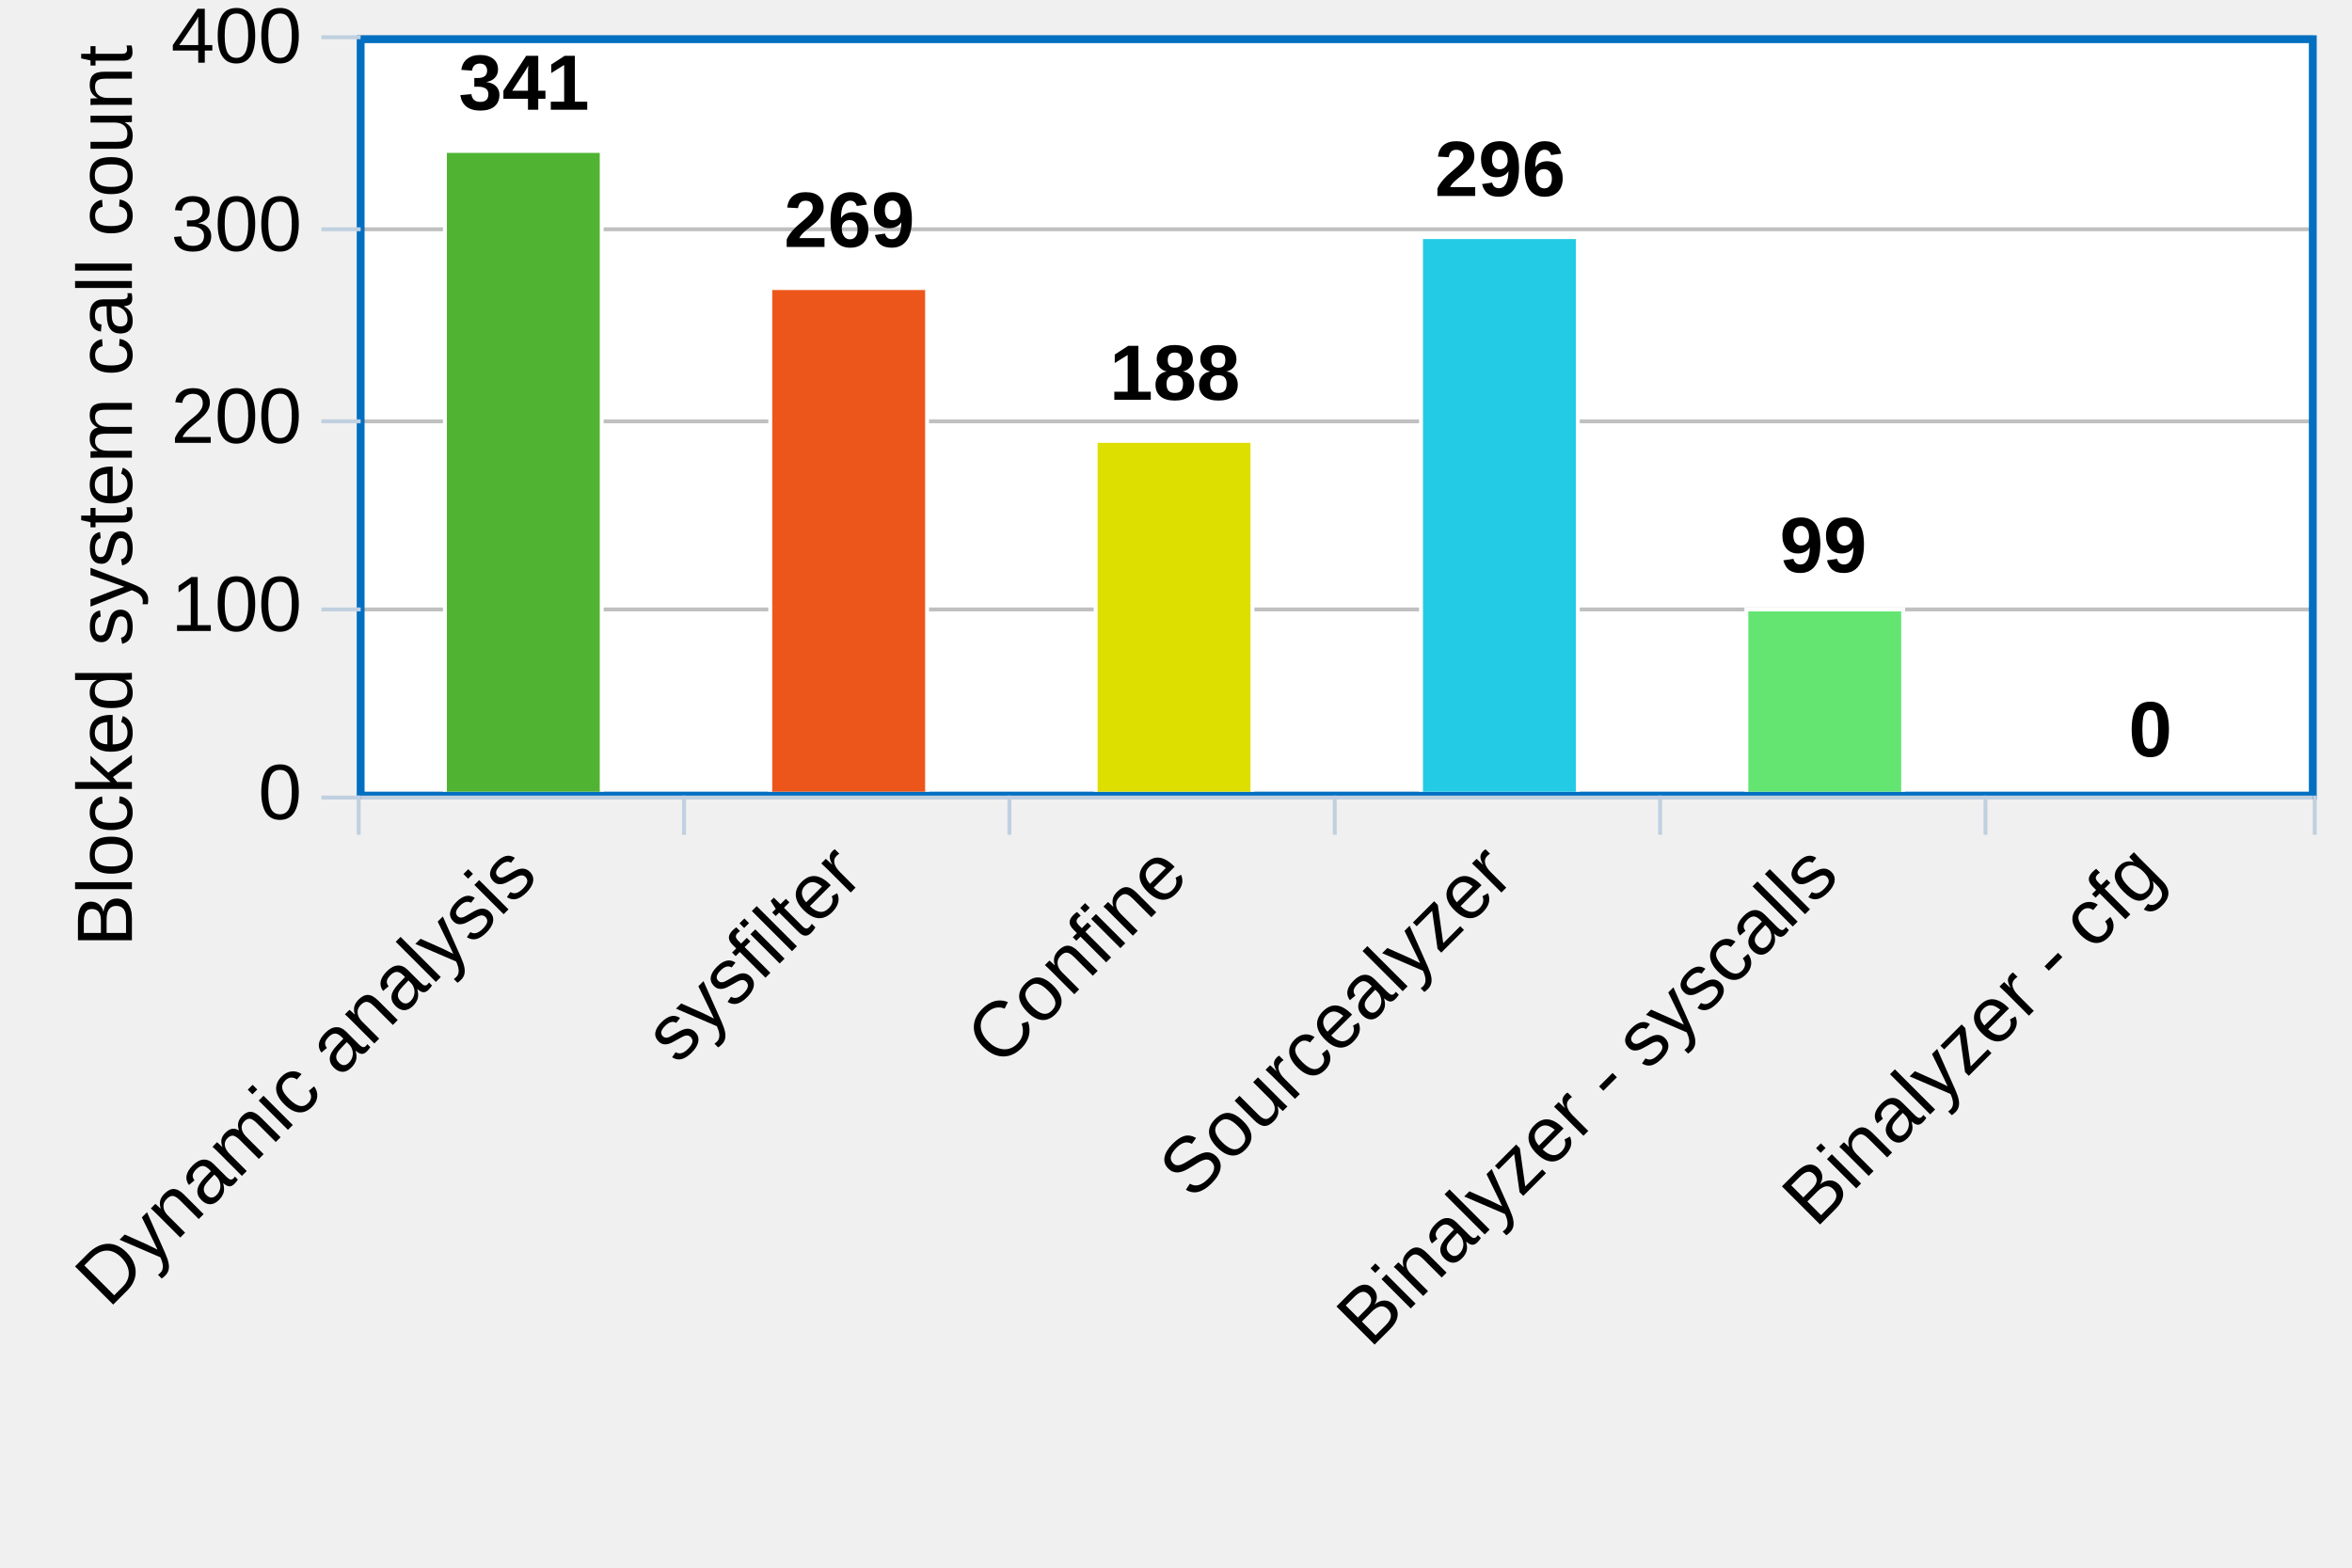
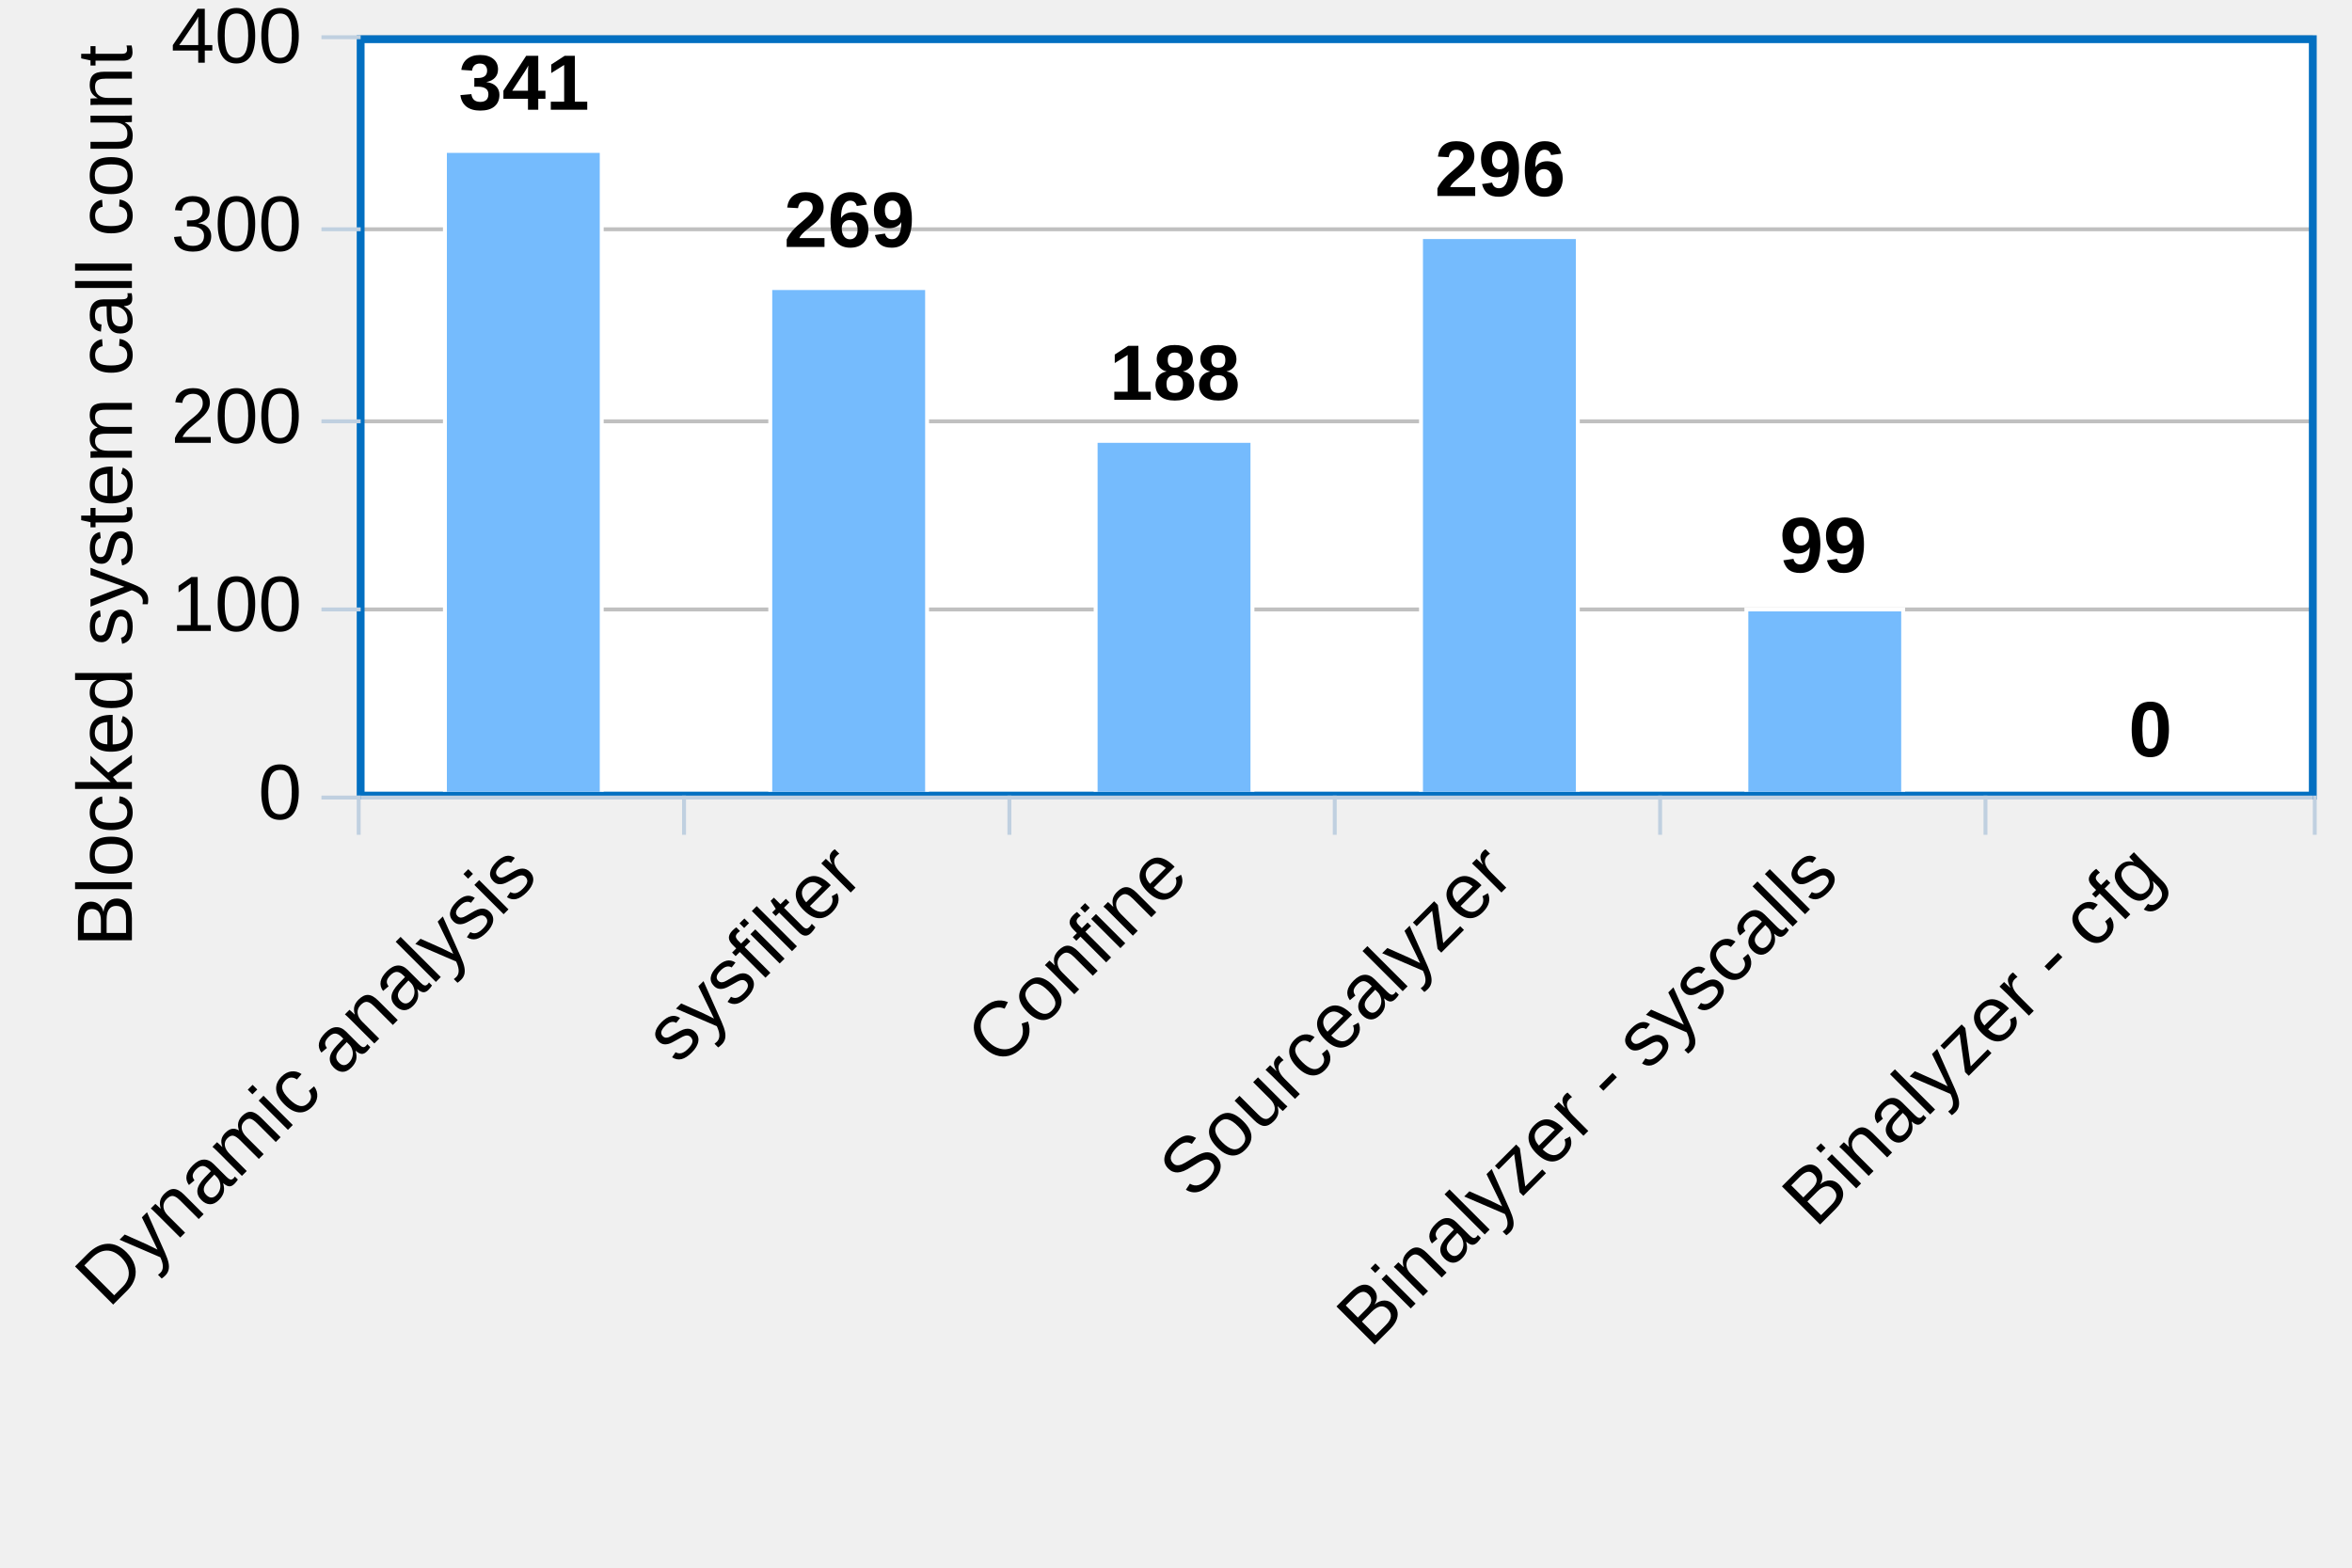
<svg xmlns="http://www.w3.org/2000/svg" version="1.1" style="font-family:'lucida grande', 'lucida sans unicode', arial, helvetica, sans-serif;font-size:12px;" width="600" height="400">
  <defs>
    <clipPath id="highcharts-15">
      <rect x="1" y="1" width="496" height="191" />
    </clipPath>
  </defs>
  <rect x="92" y="10" width="498" height="193" fill="#ffffff" />
  <path fill="rgb(255, 255, 255)" fill-opacity=" .5" d="M 92 203.5 L 590 203.5 590 155.5 92 155.5" />
  <path fill="rgb(255, 255, 255)" fill-opacity=" .5" d="M 92 107.5 L 590 107.5 590 58.5 92 58.5" />
  <g class="highcharts-grid" />
  <g class="highcharts-grid">
    <path fill="none" d="M 92 203.5 L 590 203.5" stroke="#C0C0C0" stroke-width="1" opacity="1" />
    <path fill="none" d="M 92 155.5 L 590 155.5" stroke="#C0C0C0" stroke-width="1" opacity="1" />
    <path fill="none" d="M 92 107.5 L 590 107.5" stroke="#C0C0C0" stroke-width="1" opacity="1" />
    <path fill="none" d="M 92 58.5 L 590 58.5" stroke="#C0C0C0" stroke-width="1" opacity="1" />
    <path fill="none" d="M 92 9.5 L 590 9.5" stroke="#C0C0C0" stroke-width="1" opacity="1" />
  </g>
  <rect x="92" y="10" width="498" height="193" stroke="#026FC1" stroke-width="2" fill="none" />
  <g class="highcharts-axis">
    <path fill="none" d="M 174.5 203 L 174.5 213" stroke="#C0D0E0" stroke-width="1" opacity="1" />
    <path fill="none" d="M 257.5 203 L 257.5 213" stroke="#C0D0E0" stroke-width="1" opacity="1" />
    <path fill="none" d="M 340.5 203 L 340.5 213" stroke="#C0D0E0" stroke-width="1" opacity="1" />
    <path fill="none" d="M 423.5 203 L 423.5 213" stroke="#C0D0E0" stroke-width="1" opacity="1" />
    <path fill="none" d="M 506.5 203 L 506.5 213" stroke="#C0D0E0" stroke-width="1" opacity="1" />
    <path fill="none" d="M 590.5 203 L 590.5 213" stroke="#C0D0E0" stroke-width="1" opacity="1" />
    <path fill="none" d="M 91.5 203 L 91.5 213" stroke="#C0D0E0" stroke-width="1" opacity="1" />
    <path fill="none" d="M 92 203.5 L 590 203.5" stroke="#C0D0E0" stroke-width="1" />
  </g>
  <g class="highcharts-axis">
    <path fill="none" d="M 92 203.5 L 82 203.5" stroke="#C0D0E0" stroke-width="1" opacity="1" />
    <path fill="none" d="M 92 155.5 L 82 155.5" stroke="#C0D0E0" stroke-width="1" opacity="1" />
    <path fill="none" d="M 92 107.5 L 82 107.5" stroke="#C0D0E0" stroke-width="1" opacity="1" />
    <path fill="none" d="M 92 58.5 L 82 58.5" stroke="#C0D0E0" stroke-width="1" opacity="1" />
    <path fill="none" d="M 92 9.5 L 82 9.5" stroke="#C0D0E0" stroke-width="1" opacity="1" />
    <text x="13.65" text-anchor="middle" transform="translate(0,0) rotate(270 33.65 106.5)" class=" highcharts-yaxis-title" style="color:#000000;font-size:20px;font-family:'arial', sans-serif;text-transform:none;font-weight:normal;fill:#000000;" y="106.5">
      <tspan>Blocked system call count</tspan>
    </text>
  </g>
  <g class="highcharts-series-group">
    <g class="highcharts-series highcharts-series-0" transform="translate(92,10) scale(1 1)" clip-path="url(#highcharts-15)">
-       <rect x="21.5" y="28.5" width="40" height="165" stroke="#FFFFFF" stroke-width="1" fill="#50B432" rx="0" ry="0" />
-       <rect x="104.5" y="63.5" width="40" height="130" stroke="#FFFFFF" stroke-width="1" fill="#ED561B" rx="0" ry="0" />
-       <rect x="187.5" y="102.5" width="40" height="91" stroke="#FFFFFF" stroke-width="1" fill="#DDDF00" rx="0" ry="0" />
-       <rect x="270.5" y="50.5" width="40" height="143" stroke="#FFFFFF" stroke-width="1" fill="#24CBE5" rx="0" ry="0" />
-       <rect x="353.5" y="145.5" width="40" height="48" stroke="#FFFFFF" stroke-width="1" fill="#64E572" rx="0" ry="0" />
-       <rect x="436.5" y="193.5" width="40" height="0" stroke="#FFFFFF" stroke-width="1" fill="#FF9655" rx="0" ry="0" />
+       <rect x="21.5" y="28.5" width="40" height="165" stroke="#FFFFFF" stroke-width="1" fill="#75bbfd" rx="0" ry="0" />
+       <rect x="104.5" y="63.5" width="40" height="130" stroke="#FFFFFF" stroke-width="1" fill="#75bbfd" rx="0" ry="0" />
+       <rect x="187.5" y="102.5" width="40" height="91" stroke="#FFFFFF" stroke-width="1" fill="#75bbfd" rx="0" ry="0" />
+       <rect x="270.5" y="50.5" width="40" height="143" stroke="#FFFFFF" stroke-width="1" fill="#75bbfd" rx="0" ry="0" />
+       <rect x="353.5" y="145.5" width="40" height="48" stroke="#FFFFFF" stroke-width="1" fill="#75bbfd" rx="0" ry="0" />
+       <rect x="436.5" y="193.5" width="40" height="0" stroke="#FFFFFF" stroke-width="1" fill="#75bbfd" rx="0" ry="0" />
    </g>
    <g class="highcharts-markers highcharts-series-0" transform="translate(92,10) scale(1 1)" clip-path="none" />
    <g class="highcharts-series highcharts-series-1" transform="translate(92,10) scale(1 1)" clip-path="url(#highcharts-15)" />
    <g class="highcharts-markers highcharts-series-1" transform="translate(92,10) scale(1 1)" clip-path="none" />
  </g>
  <g class="highcharts-data-labels highcharts-series-0" transform="translate(92,10) scale(1 1)" opacity="1">
    <g style="cursor:pointer;" transform="translate(20,-5)">
      <text x="5" style="font-size:20px;font-weight:bold;font-family:'arial', sans-serif;color:#000000;text-shadow:none;fill:#000000;text-rendering:geometricprecision;" y="23">
        <tspan>341</tspan>
      </text>
    </g>
    <g style="cursor:pointer;" transform="translate(103,30)">
      <text x="5" style="font-size:20px;font-weight:bold;font-family:'arial', sans-serif;color:#000000;text-shadow:none;fill:#000000;text-rendering:geometricprecision;" y="23">
        <tspan>269</tspan>
      </text>
    </g>
    <g style="cursor:pointer;" transform="translate(186,69)">
      <text x="5" style="font-size:20px;font-weight:bold;font-family:'arial', sans-serif;color:#000000;text-shadow:none;fill:#000000;text-rendering:geometricprecision;" y="23">
        <tspan>188</tspan>
      </text>
    </g>
    <g style="cursor:pointer;" transform="translate(269,17)">
      <text x="5" style="font-size:20px;font-weight:bold;font-family:'arial', sans-serif;color:#000000;text-shadow:none;fill:#000000;text-rendering:geometricprecision;" y="23">
        <tspan>296</tspan>
      </text>
    </g>
    <g style="cursor:pointer;" transform="translate(357,113)">
      <text x="5" style="font-size: 20px; font-weight: bold; font-family: 'arial', sans-serif; color: rgb(0, 0, 0); fill: rgb(0, 0, 0); text-rendering: geometricprecision; text-shadow: none;" y="23">
        <tspan>99</tspan>
      </text>
    </g>
    <g style="cursor:pointer;" transform="translate(446,160)">
      <text x="5" style="font-size:20px;font-weight:bold;font-family:'arial', sans-serif;color:#000000;text-shadow:none;fill:#000000;text-rendering:geometricprecision;" y="23">
        <tspan>0</tspan>
      </text>
    </g>
  </g>
  <g class="highcharts-data-labels highcharts-series-1" transform="translate(92,10) scale(1 1)" opacity="1" />
  <g class="highcharts-legend" transform="translate(260,360)">
    <g>
      <g>
        <g class="highcharts-legend-item" transform="translate(8,3)" />
      </g>
    </g>
  </g>
  <g class="highcharts-axis-labels highcharts-xaxis-labels">
    <text x="137.743" style="color:#000000;cursor:default;font-size:20px;font-family:'arial', sans-serif;text-transform:none;font-weight:normal;fill:#000000;width:400px;text-overflow:ellipsis;" text-anchor="end" transform="translate(0,0) rotate(-45 137.7426 224)" y="224" opacity="1">
      <tspan>Dynamic analysis</tspan>
    </text>
    <text x="220.743" style="color:#000000;cursor:default;font-size:20px;font-family:'arial', sans-serif;text-transform:none;font-weight:normal;fill:#000000;width:400px;text-overflow:ellipsis;" text-anchor="end" transform="translate(0,0) rotate(-45 220.7426 224)" y="224" opacity="1">
      <tspan>sysfilter</tspan>
    </text>
    <text x="303.743" style="color:#000000;cursor:default;font-size:20px;font-family:'arial', sans-serif;text-transform:none;font-weight:normal;fill:#000000;width:400px;text-overflow:ellipsis;" text-anchor="end" transform="translate(0,0) rotate(-45 303.7426 224)" y="224" opacity="1">
      <tspan>Confine</tspan>
    </text>
    <text x="386.743" style="color:#000000;cursor:default;font-size:20px;font-family:'arial', sans-serif;text-transform:none;font-weight:normal;fill:#000000;width:400px;text-overflow:ellipsis;" text-anchor="end" transform="translate(0,0) rotate(-45 386.7426 224)" y="224" opacity="1">
      <tspan>Sourcealyzer</tspan>
    </text>
    <text x="469.743" style="color:#000000;cursor:default;font-size:20px;font-family:'arial', sans-serif;text-transform:none;font-weight:normal;fill:#000000;width:400px;text-overflow:ellipsis;" text-anchor="end" transform="translate(0,0) rotate(-45 469.7426 224)" y="224" opacity="1">
      <tspan>Binalyzer - syscalls</tspan>
    </text>
    <text x="552.743" style="color:#000000;cursor:default;font-size:20px;font-family:'arial', sans-serif;text-transform:none;font-weight:normal;fill:#000000;width:400px;text-overflow:ellipsis;" text-anchor="end" transform="translate(0,0) rotate(-45 552.7426 224)" y="224" opacity="1">
      <tspan>Binalyzer - cfg</tspan>
    </text>
  </g>
  <g class="highcharts-axis-labels highcharts-yaxis-labels">
    <text x="77" style="color:#000000;cursor:default;font-size:20px;font-family:'arial', sans-serif;text-transform:none;font-weight:normal;fill:#000000;width:188px;text-overflow:clip;" text-anchor="end" transform="translate(0,0)" y="209" opacity="1">
      <tspan>0</tspan>
    </text>
    <text x="77" style="color:#000000;cursor:default;font-size:20px;font-family:'arial', sans-serif;text-transform:none;font-weight:normal;fill:#000000;width:188px;text-overflow:clip;" text-anchor="end" transform="translate(0,0)" y="161" opacity="1">
      <tspan>100</tspan>
    </text>
    <text x="77" style="color:#000000;cursor:default;font-size:20px;font-family:'arial', sans-serif;text-transform:none;font-weight:normal;fill:#000000;width:188px;text-overflow:clip;" text-anchor="end" transform="translate(0,0)" y="113" opacity="1">
      <tspan>200</tspan>
    </text>
    <text x="77" style="color:#000000;cursor:default;font-size:20px;font-family:'arial', sans-serif;text-transform:none;font-weight:normal;fill:#000000;width:188px;text-overflow:clip;" text-anchor="end" transform="translate(0,0)" y="64" opacity="1">
      <tspan>300</tspan>
    </text>
    <text x="77" style="color:#000000;cursor:default;font-size:20px;font-family:'arial', sans-serif;text-transform:none;font-weight:normal;fill:#000000;width:188px;text-overflow:clip;" text-anchor="end" transform="translate(0,0)" y="16" opacity="1">
      <tspan>400</tspan>
    </text>
  </g>
  <g class="highcharts-tooltip" display="none" style="cursor:default;padding:0;pointer-events:none;white-space:nowrap;" transform="translate(0,0)">
    <path fill="none" d="M 3.5 0.5 L 13.5 0.5 C 16.5 0.5 16.5 0.5 16.5 3.5 L 16.5 13.5 C 16.5 16.5 16.5 16.5 13.5 16.5 L 3.5 16.5 C 0.5 16.5 0.5 16.5 0.5 13.5 L 0.5 3.5 C 0.5 0.5 0.5 0.5 3.5 0.5" stroke="black" stroke-opacity="0.05" stroke-width="5" transform="translate(1, 1)" />
    <path fill="none" d="M 3.5 0.5 L 13.5 0.5 C 16.5 0.5 16.5 0.5 16.5 3.5 L 16.5 13.5 C 16.5 16.5 16.5 16.5 13.5 16.5 L 3.5 16.5 C 0.5 16.5 0.5 16.5 0.5 13.5 L 0.5 3.5 C 0.5 0.5 0.5 0.5 3.5 0.5" stroke="black" stroke-opacity="0.1" stroke-width="3" transform="translate(1, 1)" />
    <path fill="none" d="M 3.5 0.5 L 13.5 0.5 C 16.5 0.5 16.5 0.5 16.5 3.5 L 16.5 13.5 C 16.5 16.5 16.5 16.5 13.5 16.5 L 3.5 16.5 C 0.5 16.5 0.5 16.5 0.5 13.5 L 0.5 3.5 C 0.5 0.5 0.5 0.5 3.5 0.5" stroke="black" stroke-opacity="0.15" stroke-width="1" transform="translate(1, 1)" />
    <path fill="rgb(255, 255, 255)" fill-opacity=" 0.85" d="M 3.5 0.5 L 13.5 0.5 C 16.5 0.5 16.5 0.5 16.5 3.5 L 16.5 13.5 C 16.5 16.5 16.5 16.5 13.5 16.5 L 3.5 16.5 C 0.5 16.5 0.5 16.5 0.5 13.5 L 0.5 3.5 C 0.5 0.5 0.5 0.5 3.5 0.5" />
    <text x="8" style="font-size:12px;color:#000000;fill:#000000;" y="20" />
  </g>
</svg>
